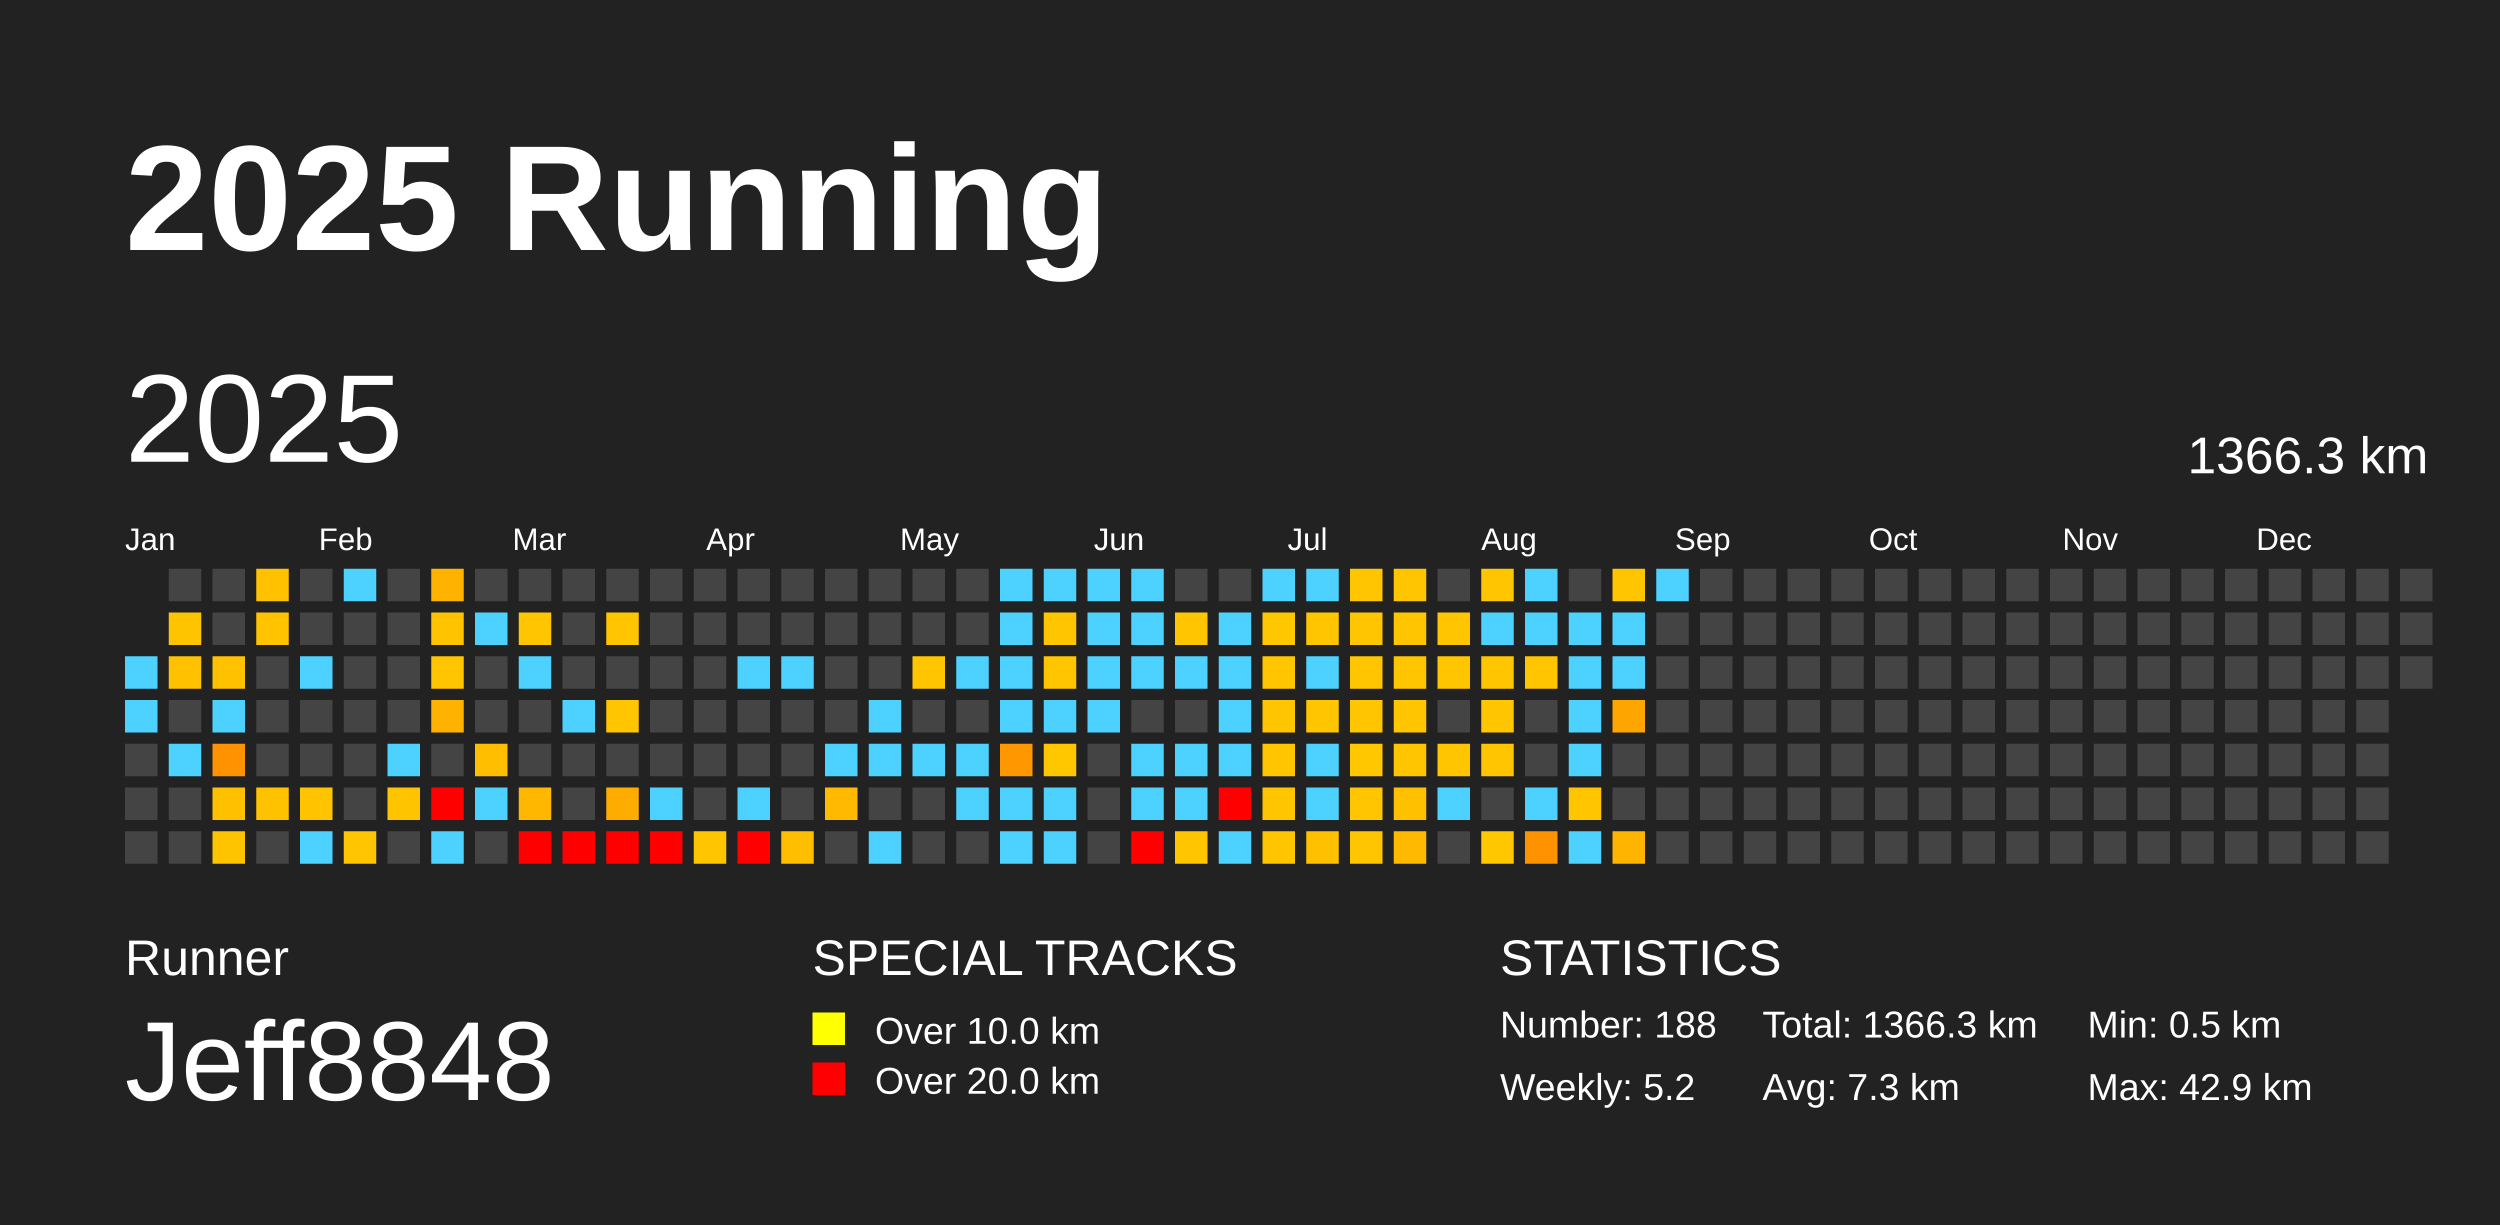
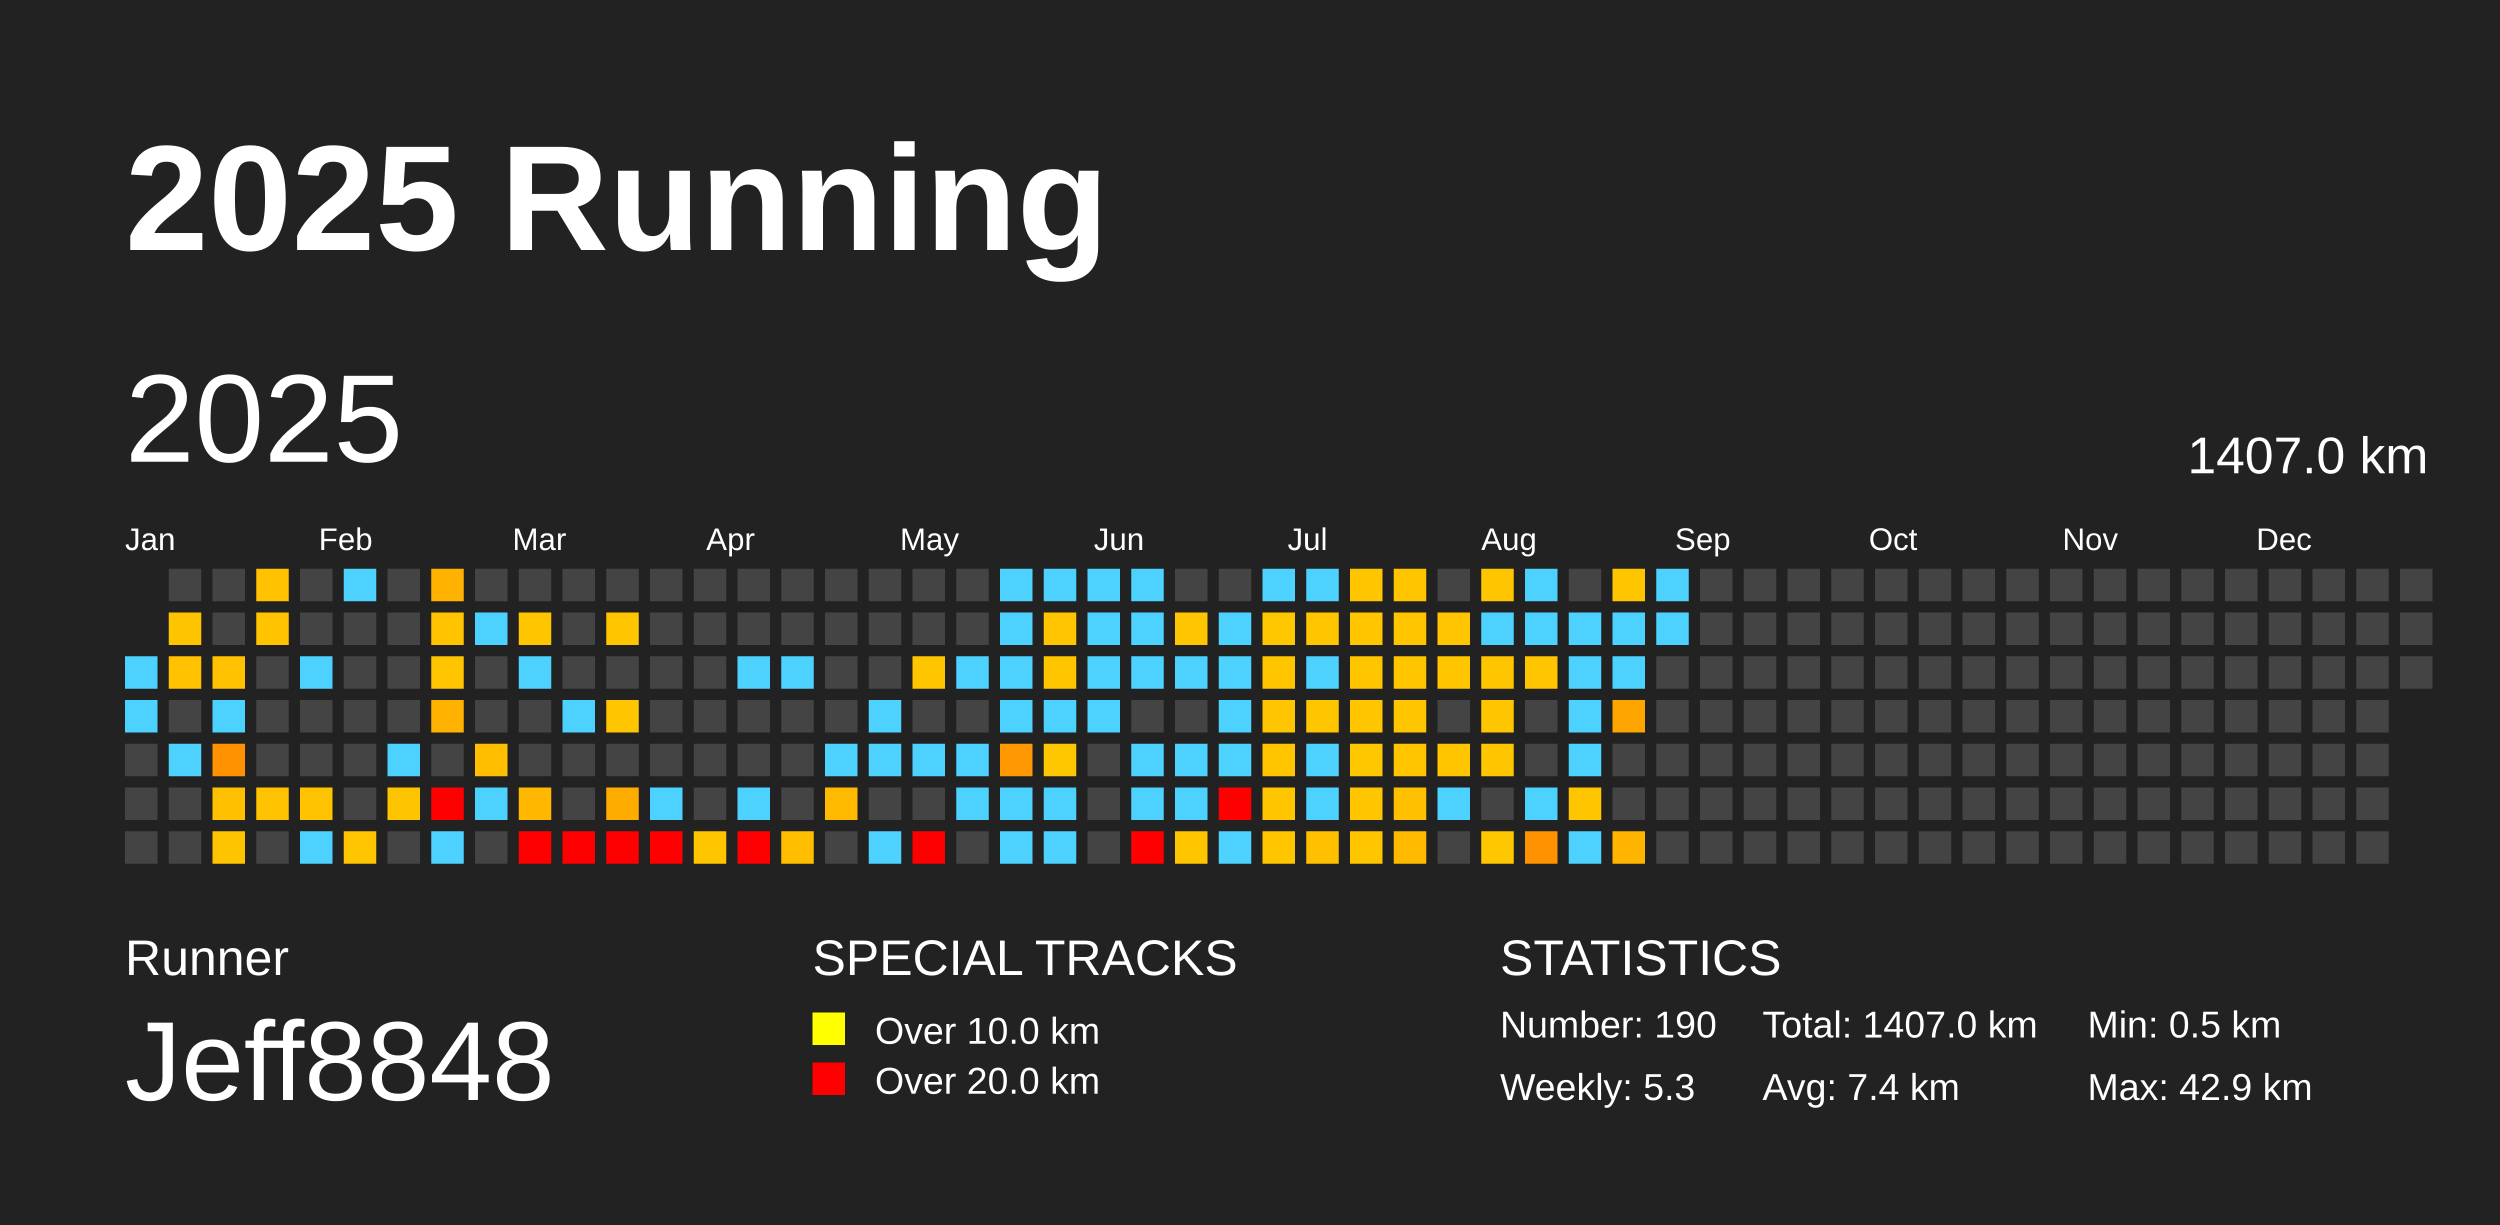
<svg xmlns="http://www.w3.org/2000/svg" baseProfile="full" height="98mm" version="1.1" viewBox="0,0,200,98" width="200mm">
  <defs />
  <rect fill="#222222" height="98" width="200" x="0" y="0" />
  <text fill="#FFFFFF" style="font-size:12px; font-family:Arial; font-weight:bold;" x="10" y="20">2025 Running</text>
  <text fill="#FFFFFF" style="font-size:4px; font-family:Arial" x="10" y="78">Runner</text>
  <text fill="#FFFFFF" style="font-size:9px; font-family:Arial" x="10" y="88">Jeff8848</text>
  <text fill="#FFFFFF" style="font-size:4px; font-family:Arial" x="65" y="78">SPECIAL TRACKS</text>
  <rect fill="yellow" height="2.6" width="2.6" x="65" y="81" />
  <text fill="#FFFFFF" style="font-size:3px; font-family:Arial" x="70" y="83.5">Over 10.0 km</text>
  <rect fill="red" height="2.6" width="2.6" x="65" y="85" />
  <text fill="#FFFFFF" style="font-size:3px; font-family:Arial" x="70" y="87.5">Over 20.0 km</text>
  <text fill="#FFFFFF" style="font-size:4px; font-family:Arial" x="120" y="78">STATISTICS</text>
-   <text fill="#FFFFFF" style="font-size:3px; font-family:Arial" x="120" y="83">Number: 188</text>
-   <text fill="#FFFFFF" style="font-size:3px; font-family:Arial" x="120" y="88">Weekly: 5.2</text>
-   <text fill="#FFFFFF" style="font-size:3px; font-family:Arial" x="141" y="83">Total: 1366.3 km</text>
-   <text fill="#FFFFFF" style="font-size:3px; font-family:Arial" x="141" y="88">Avg: 7.3 km</text>
+   <text fill="#FFFFFF" style="font-size:3px; font-family:Arial" x="120" y="83">Number: 190</text>
+   <text fill="#FFFFFF" style="font-size:3px; font-family:Arial" x="120" y="88">Weekly: 5.3</text>
+   <text fill="#FFFFFF" style="font-size:3px; font-family:Arial" x="141" y="83">Total: 1407.0 km</text>
+   <text fill="#FFFFFF" style="font-size:3px; font-family:Arial" x="141" y="88">Avg: 7.4 km</text>
  <text fill="#FFFFFF" style="font-size:3px; font-family:Arial" x="167" y="83">Min: 0.5 km</text>
  <text fill="#FFFFFF" style="font-size:3px; font-family:Arial" x="167" y="88">Max: 42.9 km</text>
  <text dominant-baseline="hanging" fill="#FFFFFF" style="font-size:10.0px; font-family:Arial;" x="10" y="30">2025</text>
-   <text dominant-baseline="hanging" fill="#FFFFFF" style="font-size:4.125px; font-family:Arial;" x="175" y="35">1366.3 km</text>
+   <text dominant-baseline="hanging" fill="#FFFFFF" style="font-size:4.125px; font-family:Arial;" x="175" y="35">1407.0 km</text>
  <text fill="#FFFFFF" style="font-size:2.5px; font-family:Arial" x="10.0" y="44">Jan</text>
  <text fill="#FFFFFF" style="font-size:2.5px; font-family:Arial" x="25.5" y="44">Feb</text>
  <text fill="#FFFFFF" style="font-size:2.5px; font-family:Arial" x="41.0" y="44">Mar</text>
  <text fill="#FFFFFF" style="font-size:2.5px; font-family:Arial" x="56.5" y="44">Apr</text>
  <text fill="#FFFFFF" style="font-size:2.5px; font-family:Arial" x="72.0" y="44">May</text>
  <text fill="#FFFFFF" style="font-size:2.5px; font-family:Arial" x="87.5" y="44">Jun</text>
  <text fill="#FFFFFF" style="font-size:2.5px; font-family:Arial" x="103.0" y="44">Jul</text>
  <text fill="#FFFFFF" style="font-size:2.5px; font-family:Arial" x="118.5" y="44">Aug</text>
  <text fill="#FFFFFF" style="font-size:2.5px; font-family:Arial" x="134.0" y="44">Sep</text>
  <text fill="#FFFFFF" style="font-size:2.5px; font-family:Arial" x="149.5" y="44">Oct</text>
  <text fill="#FFFFFF" style="font-size:2.5px; font-family:Arial" x="165.0" y="44">Nov</text>
  <text fill="#FFFFFF" style="font-size:2.5px; font-family:Arial" x="180.5" y="44">Dec</text>
  <rect fill="#4dd2ff" height="2.6" width="2.6" x="10.0" y="52.5" />
  <rect fill="#4dd2ff" height="2.6" width="2.6" x="10.0" y="56.0" />
  <rect fill="#444444" height="2.6" width="2.6" x="10.0" y="59.5" />
  <rect fill="#444444" height="2.6" width="2.6" x="10.0" y="63.0" />
  <rect fill="#444444" height="2.6" width="2.6" x="10.0" y="66.5" />
  <rect fill="#444444" height="2.6" width="2.6" x="13.5" y="45.5" />
  <rect fill="#ffc400" height="2.6" width="2.6" x="13.5" y="49.0" />
  <rect fill="#ffc100" height="2.6" width="2.6" x="13.5" y="52.5" />
  <rect fill="#444444" height="2.6" width="2.6" x="13.5" y="56.0" />
  <rect fill="#4dd2ff" height="2.6" width="2.6" x="13.5" y="59.5" />
  <rect fill="#444444" height="2.6" width="2.6" x="13.5" y="63.0" />
  <rect fill="#444444" height="2.6" width="2.6" x="13.5" y="66.5" />
  <rect fill="#444444" height="2.6" width="2.6" x="17.0" y="45.5" />
  <rect fill="#444444" height="2.6" width="2.6" x="17.0" y="49.0" />
  <rect fill="#ffc100" height="2.6" width="2.6" x="17.0" y="52.5" />
  <rect fill="#4dd2ff" height="2.6" width="2.6" x="17.0" y="56.0" />
  <rect fill="#ff9200" height="2.6" width="2.6" x="17.0" y="59.5" />
  <rect fill="#ffc000" height="2.6" width="2.6" x="17.0" y="63.0" />
  <rect fill="#ffc400" height="2.6" width="2.6" x="17.0" y="66.5" />
  <rect fill="#ffc100" height="2.6" width="2.6" x="20.5" y="45.5" />
  <rect fill="#ffc300" height="2.6" width="2.6" x="20.5" y="49.0" />
  <rect fill="#444444" height="2.6" width="2.6" x="20.5" y="52.5" />
  <rect fill="#444444" height="2.6" width="2.6" x="20.5" y="56.0" />
  <rect fill="#444444" height="2.6" width="2.6" x="20.5" y="59.5" />
  <rect fill="#ffc200" height="2.6" width="2.6" x="20.5" y="63.0" />
  <rect fill="#444444" height="2.6" width="2.6" x="20.5" y="66.5" />
  <rect fill="#444444" height="2.6" width="2.6" x="24.0" y="45.5" />
  <rect fill="#444444" height="2.6" width="2.6" x="24.0" y="49.0" />
  <rect fill="#4dd2ff" height="2.6" width="2.6" x="24.0" y="52.5" />
  <rect fill="#444444" height="2.6" width="2.6" x="24.0" y="56.0" />
  <rect fill="#444444" height="2.6" width="2.6" x="24.0" y="59.5" />
  <rect fill="#ffc300" height="2.6" width="2.6" x="24.0" y="63.0" />
  <rect fill="#4dd2ff" height="2.6" width="2.6" x="24.0" y="66.5" />
  <rect fill="#4dd2ff" height="2.6" width="2.6" x="27.5" y="45.5" />
  <rect fill="#444444" height="2.6" width="2.6" x="27.5" y="49.0" />
  <rect fill="#444444" height="2.6" width="2.6" x="27.5" y="52.5" />
  <rect fill="#444444" height="2.6" width="2.6" x="27.5" y="56.0" />
  <rect fill="#444444" height="2.6" width="2.6" x="27.5" y="59.5" />
  <rect fill="#444444" height="2.6" width="2.6" x="27.5" y="63.0" />
  <rect fill="#ffc500" height="2.6" width="2.6" x="27.5" y="66.5" />
  <rect fill="#444444" height="2.6" width="2.6" x="31.0" y="45.5" />
  <rect fill="#444444" height="2.6" width="2.6" x="31.0" y="49.0" />
  <rect fill="#444444" height="2.6" width="2.6" x="31.0" y="52.5" />
  <rect fill="#444444" height="2.6" width="2.6" x="31.0" y="56.0" />
  <rect fill="#4dd2ff" height="2.6" width="2.6" x="31.0" y="59.5" />
  <rect fill="#ffc400" height="2.6" width="2.6" x="31.0" y="63.0" />
  <rect fill="#444444" height="2.6" width="2.6" x="31.0" y="66.5" />
  <rect fill="#ffb200" height="2.6" width="2.6" x="34.5" y="45.5" />
  <rect fill="#ffc300" height="2.6" width="2.6" x="34.5" y="49.0" />
  <rect fill="#ffc500" height="2.6" width="2.6" x="34.5" y="52.5" />
  <rect fill="#ffb200" height="2.6" width="2.6" x="34.5" y="56.0" />
  <rect fill="#444444" height="2.6" width="2.6" x="34.5" y="59.5" />
  <rect fill="red" height="2.6" width="2.6" x="34.5" y="63.0" />
  <rect fill="#4dd2ff" height="2.6" width="2.6" x="34.5" y="66.5" />
  <rect fill="#444444" height="2.6" width="2.6" x="38.0" y="45.5" />
  <rect fill="#4dd2ff" height="2.6" width="2.6" x="38.0" y="49.0" />
  <rect fill="#444444" height="2.6" width="2.6" x="38.0" y="52.5" />
  <rect fill="#444444" height="2.6" width="2.6" x="38.0" y="56.0" />
  <rect fill="#ffbe00" height="2.6" width="2.6" x="38.0" y="59.5" />
  <rect fill="#4dd2ff" height="2.6" width="2.6" x="38.0" y="63.0" />
  <rect fill="#444444" height="2.6" width="2.6" x="38.0" y="66.5" />
  <rect fill="#444444" height="2.6" width="2.6" x="41.5" y="45.5" />
  <rect fill="#ffc600" height="2.6" width="2.6" x="41.5" y="49.0" />
  <rect fill="#4dd2ff" height="2.6" width="2.6" x="41.5" y="52.5" />
  <rect fill="#444444" height="2.6" width="2.6" x="41.5" y="56.0" />
  <rect fill="#444444" height="2.6" width="2.6" x="41.5" y="59.5" />
  <rect fill="#ffb700" height="2.6" width="2.6" x="41.5" y="63.0" />
  <rect fill="red" height="2.6" width="2.6" x="41.5" y="66.5" />
  <rect fill="#444444" height="2.6" width="2.6" x="45.0" y="45.5" />
  <rect fill="#444444" height="2.6" width="2.6" x="45.0" y="49.0" />
  <rect fill="#444444" height="2.6" width="2.6" x="45.0" y="52.5" />
  <rect fill="#4dd2ff" height="2.6" width="2.6" x="45.0" y="56.0" />
  <rect fill="#444444" height="2.6" width="2.6" x="45.0" y="59.5" />
  <rect fill="#444444" height="2.6" width="2.6" x="45.0" y="63.0" />
  <rect fill="red" height="2.6" width="2.6" x="45.0" y="66.5" />
  <rect fill="#444444" height="2.6" width="2.6" x="48.5" y="45.5" />
  <rect fill="#ffc600" height="2.6" width="2.6" x="48.5" y="49.0" />
  <rect fill="#444444" height="2.6" width="2.6" x="48.5" y="52.5" />
  <rect fill="#ffc600" height="2.6" width="2.6" x="48.5" y="56.0" />
  <rect fill="#444444" height="2.6" width="2.6" x="48.5" y="59.5" />
  <rect fill="#ffac00" height="2.6" width="2.6" x="48.5" y="63.0" />
  <rect fill="red" height="2.6" width="2.6" x="48.5" y="66.5" />
  <rect fill="#444444" height="2.6" width="2.6" x="52.0" y="45.5" />
  <rect fill="#444444" height="2.6" width="2.6" x="52.0" y="49.0" />
  <rect fill="#444444" height="2.6" width="2.6" x="52.0" y="52.5" />
  <rect fill="#444444" height="2.6" width="2.6" x="52.0" y="56.0" />
  <rect fill="#444444" height="2.6" width="2.6" x="52.0" y="59.5" />
  <rect fill="#4dd2ff" height="2.6" width="2.6" x="52.0" y="63.0" />
  <rect fill="red" height="2.6" width="2.6" x="52.0" y="66.5" />
  <rect fill="#444444" height="2.6" width="2.6" x="55.5" y="45.5" />
  <rect fill="#444444" height="2.6" width="2.6" x="55.5" y="49.0" />
  <rect fill="#444444" height="2.6" width="2.6" x="55.5" y="52.5" />
  <rect fill="#444444" height="2.6" width="2.6" x="55.5" y="56.0" />
  <rect fill="#444444" height="2.6" width="2.6" x="55.5" y="59.5" />
  <rect fill="#444444" height="2.6" width="2.6" x="55.5" y="63.0" />
  <rect fill="#ffc600" height="2.6" width="2.6" x="55.5" y="66.5" />
  <rect fill="#444444" height="2.6" width="2.6" x="59.0" y="45.5" />
  <rect fill="#444444" height="2.6" width="2.6" x="59.0" y="49.0" />
  <rect fill="#4dd2ff" height="2.6" width="2.6" x="59.0" y="52.5" />
  <rect fill="#444444" height="2.6" width="2.6" x="59.0" y="56.0" />
  <rect fill="#444444" height="2.6" width="2.6" x="59.0" y="59.5" />
  <rect fill="#4dd2ff" height="2.6" width="2.6" x="59.0" y="63.0" />
  <rect fill="red" height="2.6" width="2.6" x="59.0" y="66.5" />
  <rect fill="#444444" height="2.6" width="2.6" x="62.5" y="45.5" />
  <rect fill="#444444" height="2.6" width="2.6" x="62.5" y="49.0" />
  <rect fill="#4dd2ff" height="2.6" width="2.6" x="62.5" y="52.5" />
  <rect fill="#444444" height="2.6" width="2.6" x="62.5" y="56.0" />
  <rect fill="#444444" height="2.6" width="2.6" x="62.5" y="59.5" />
  <rect fill="#444444" height="2.6" width="2.6" x="62.5" y="63.0" />
  <rect fill="#ffbf00" height="2.6" width="2.6" x="62.5" y="66.5" />
  <rect fill="#444444" height="2.6" width="2.6" x="66.0" y="45.5" />
  <rect fill="#444444" height="2.6" width="2.6" x="66.0" y="49.0" />
  <rect fill="#444444" height="2.6" width="2.6" x="66.0" y="52.5" />
  <rect fill="#444444" height="2.6" width="2.6" x="66.0" y="56.0" />
  <rect fill="#4dd2ff" height="2.6" width="2.6" x="66.0" y="59.5" />
  <rect fill="#ffba00" height="2.6" width="2.6" x="66.0" y="63.0" />
  <rect fill="#444444" height="2.6" width="2.6" x="66.0" y="66.5" />
  <rect fill="#444444" height="2.6" width="2.6" x="69.5" y="45.5" />
  <rect fill="#444444" height="2.6" width="2.6" x="69.5" y="49.0" />
  <rect fill="#444444" height="2.6" width="2.6" x="69.5" y="52.5" />
  <rect fill="#4dd2ff" height="2.6" width="2.6" x="69.5" y="56.0" />
  <rect fill="#4dd2ff" height="2.6" width="2.6" x="69.5" y="59.5" />
  <rect fill="#444444" height="2.6" width="2.6" x="69.5" y="63.0" />
  <rect fill="#4dd2ff" height="2.6" width="2.6" x="69.5" y="66.5" />
  <rect fill="#444444" height="2.6" width="2.6" x="73.0" y="45.5" />
  <rect fill="#444444" height="2.6" width="2.6" x="73.0" y="49.0" />
  <rect fill="#ffc600" height="2.6" width="2.6" x="73.0" y="52.5" />
  <rect fill="#444444" height="2.6" width="2.6" x="73.0" y="56.0" />
  <rect fill="#4dd2ff" height="2.6" width="2.6" x="73.0" y="59.5" />
  <rect fill="#444444" height="2.6" width="2.6" x="73.0" y="63.0" />
-   <rect fill="#444444" height="2.6" width="2.6" x="73.0" y="66.5" />
+   <rect fill="red" height="2.6" width="2.6" x="73.0" y="66.5" />
  <rect fill="#444444" height="2.6" width="2.6" x="76.5" y="45.5" />
  <rect fill="#444444" height="2.6" width="2.6" x="76.5" y="49.0" />
  <rect fill="#4dd2ff" height="2.6" width="2.6" x="76.5" y="52.5" />
  <rect fill="#444444" height="2.6" width="2.6" x="76.5" y="56.0" />
  <rect fill="#4dd2ff" height="2.6" width="2.6" x="76.5" y="59.5" />
  <rect fill="#4dd2ff" height="2.6" width="2.6" x="76.5" y="63.0" />
  <rect fill="#444444" height="2.6" width="2.6" x="76.5" y="66.5" />
  <rect fill="#4dd2ff" height="2.6" width="2.6" x="80.0" y="45.5" />
  <rect fill="#4dd2ff" height="2.6" width="2.6" x="80.0" y="49.0" />
  <rect fill="#4dd2ff" height="2.6" width="2.6" x="80.0" y="52.5" />
  <rect fill="#4dd2ff" height="2.6" width="2.6" x="80.0" y="56.0" />
  <rect fill="#ff9700" height="2.6" width="2.6" x="80.0" y="59.5" />
  <rect fill="#4dd2ff" height="2.6" width="2.6" x="80.0" y="63.0" />
  <rect fill="#4dd2ff" height="2.6" width="2.6" x="80.0" y="66.5" />
  <rect fill="#4dd2ff" height="2.6" width="2.6" x="83.5" y="45.5" />
  <rect fill="#ffc500" height="2.6" width="2.6" x="83.5" y="49.0" />
  <rect fill="#ffc600" height="2.6" width="2.6" x="83.5" y="52.5" />
  <rect fill="#4dd2ff" height="2.6" width="2.6" x="83.5" y="56.0" />
  <rect fill="#ffc700" height="2.6" width="2.6" x="83.5" y="59.5" />
  <rect fill="#4dd2ff" height="2.6" width="2.6" x="83.5" y="63.0" />
  <rect fill="#4dd2ff" height="2.6" width="2.6" x="83.5" y="66.5" />
  <rect fill="#4dd2ff" height="2.6" width="2.6" x="87.0" y="45.5" />
  <rect fill="#4dd2ff" height="2.6" width="2.6" x="87.0" y="49.0" />
  <rect fill="#4dd2ff" height="2.6" width="2.6" x="87.0" y="52.5" />
  <rect fill="#4dd2ff" height="2.6" width="2.6" x="87.0" y="56.0" />
  <rect fill="#444444" height="2.6" width="2.6" x="87.0" y="59.5" />
  <rect fill="#444444" height="2.6" width="2.6" x="87.0" y="63.0" />
  <rect fill="#444444" height="2.6" width="2.6" x="87.0" y="66.5" />
  <rect fill="#4dd2ff" height="2.6" width="2.6" x="90.5" y="45.5" />
  <rect fill="#4dd2ff" height="2.6" width="2.6" x="90.5" y="49.0" />
  <rect fill="#4dd2ff" height="2.6" width="2.6" x="90.5" y="52.5" />
  <rect fill="#444444" height="2.6" width="2.6" x="90.5" y="56.0" />
  <rect fill="#4dd2ff" height="2.6" width="2.6" x="90.5" y="59.5" />
  <rect fill="#4dd2ff" height="2.6" width="2.6" x="90.5" y="63.0" />
  <rect fill="red" height="2.6" width="2.6" x="90.5" y="66.5" />
  <rect fill="#444444" height="2.6" width="2.6" x="94.0" y="45.5" />
  <rect fill="#ffc500" height="2.6" width="2.6" x="94.0" y="49.0" />
  <rect fill="#4dd2ff" height="2.6" width="2.6" x="94.0" y="52.5" />
  <rect fill="#444444" height="2.6" width="2.6" x="94.0" y="56.0" />
  <rect fill="#4dd2ff" height="2.6" width="2.6" x="94.0" y="59.5" />
  <rect fill="#4dd2ff" height="2.6" width="2.6" x="94.0" y="63.0" />
  <rect fill="#ffc600" height="2.6" width="2.6" x="94.0" y="66.5" />
  <rect fill="#444444" height="2.6" width="2.6" x="97.5" y="45.5" />
  <rect fill="#4dd2ff" height="2.6" width="2.6" x="97.5" y="49.0" />
  <rect fill="#4dd2ff" height="2.6" width="2.6" x="97.5" y="52.5" />
  <rect fill="#4dd2ff" height="2.6" width="2.6" x="97.5" y="56.0" />
  <rect fill="#4dd2ff" height="2.6" width="2.6" x="97.5" y="59.5" />
  <rect fill="red" height="2.6" width="2.6" x="97.5" y="63.0" />
  <rect fill="#4dd2ff" height="2.6" width="2.6" x="97.5" y="66.5" />
  <rect fill="#4dd2ff" height="2.6" width="2.6" x="101.0" y="45.5" />
  <rect fill="#ffc700" height="2.6" width="2.6" x="101.0" y="49.0" />
  <rect fill="#ffc600" height="2.6" width="2.6" x="101.0" y="52.5" />
  <rect fill="#ffc500" height="2.6" width="2.6" x="101.0" y="56.0" />
  <rect fill="#ffc600" height="2.6" width="2.6" x="101.0" y="59.5" />
  <rect fill="#ffc600" height="2.6" width="2.6" x="101.0" y="63.0" />
  <rect fill="#ffc600" height="2.6" width="2.6" x="101.0" y="66.5" />
  <rect fill="#4dd2ff" height="2.6" width="2.6" x="104.5" y="45.5" />
  <rect fill="#ffc600" height="2.6" width="2.6" x="104.5" y="49.0" />
  <rect fill="#4dd2ff" height="2.6" width="2.6" x="104.5" y="52.5" />
  <rect fill="#ffc600" height="2.6" width="2.6" x="104.5" y="56.0" />
  <rect fill="#4dd2ff" height="2.6" width="2.6" x="104.5" y="59.5" />
  <rect fill="#4dd2ff" height="2.6" width="2.6" x="104.5" y="63.0" />
  <rect fill="#ffc000" height="2.6" width="2.6" x="104.5" y="66.5" />
  <rect fill="#ffc600" height="2.6" width="2.6" x="108.0" y="45.5" />
  <rect fill="#ffc600" height="2.6" width="2.6" x="108.0" y="49.0" />
  <rect fill="#ffc600" height="2.6" width="2.6" x="108.0" y="52.5" />
  <rect fill="#ffc600" height="2.6" width="2.6" x="108.0" y="56.0" />
  <rect fill="#ffc700" height="2.6" width="2.6" x="108.0" y="59.5" />
  <rect fill="#ffc600" height="2.6" width="2.6" x="108.0" y="63.0" />
  <rect fill="#ffc600" height="2.6" width="2.6" x="108.0" y="66.5" />
  <rect fill="#ffc600" height="2.6" width="2.6" x="111.5" y="45.5" />
  <rect fill="#ffc600" height="2.6" width="2.6" x="111.5" y="49.0" />
  <rect fill="#ffc600" height="2.6" width="2.6" x="111.5" y="52.5" />
  <rect fill="#ffc600" height="2.6" width="2.6" x="111.5" y="56.0" />
  <rect fill="#ffc600" height="2.6" width="2.6" x="111.5" y="59.5" />
  <rect fill="#ffc000" height="2.6" width="2.6" x="111.5" y="63.0" />
  <rect fill="#ffba00" height="2.6" width="2.6" x="111.5" y="66.5" />
  <rect fill="#444444" height="2.6" width="2.6" x="115.0" y="45.5" />
  <rect fill="#ffc500" height="2.6" width="2.6" x="115.0" y="49.0" />
  <rect fill="#ffc600" height="2.6" width="2.6" x="115.0" y="52.5" />
  <rect fill="#444444" height="2.6" width="2.6" x="115.0" y="56.0" />
  <rect fill="#ffc600" height="2.6" width="2.6" x="115.0" y="59.5" />
  <rect fill="#4dd2ff" height="2.6" width="2.6" x="115.0" y="63.0" />
  <rect fill="#444444" height="2.6" width="2.6" x="115.0" y="66.5" />
  <rect fill="#ffc600" height="2.6" width="2.6" x="118.5" y="45.5" />
  <rect fill="#4dd2ff" height="2.6" width="2.6" x="118.5" y="49.0" />
  <rect fill="#ffc600" height="2.6" width="2.6" x="118.5" y="52.5" />
  <rect fill="#ffc600" height="2.6" width="2.6" x="118.5" y="56.0" />
  <rect fill="#ffc600" height="2.6" width="2.6" x="118.5" y="59.5" />
  <rect fill="#444444" height="2.6" width="2.6" x="118.5" y="63.0" />
  <rect fill="#ffc700" height="2.6" width="2.6" x="118.5" y="66.5" />
  <rect fill="#4dd2ff" height="2.6" width="2.6" x="122.0" y="45.5" />
  <rect fill="#4dd2ff" height="2.6" width="2.6" x="122.0" y="49.0" />
  <rect fill="#ffc500" height="2.6" width="2.6" x="122.0" y="52.5" />
  <rect fill="#444444" height="2.6" width="2.6" x="122.0" y="56.0" />
  <rect fill="#444444" height="2.6" width="2.6" x="122.0" y="59.5" />
  <rect fill="#4dd2ff" height="2.6" width="2.6" x="122.0" y="63.0" />
  <rect fill="#ff9200" height="2.6" width="2.6" x="122.0" y="66.5" />
  <rect fill="#444444" height="2.6" width="2.6" x="125.5" y="45.5" />
  <rect fill="#4dd2ff" height="2.6" width="2.6" x="125.5" y="49.0" />
  <rect fill="#4dd2ff" height="2.6" width="2.6" x="125.5" y="52.5" />
  <rect fill="#4dd2ff" height="2.6" width="2.6" x="125.5" y="56.0" />
  <rect fill="#4dd2ff" height="2.6" width="2.6" x="125.5" y="59.5" />
  <rect fill="#ffc600" height="2.6" width="2.6" x="125.5" y="63.0" />
  <rect fill="#4dd2ff" height="2.6" width="2.6" x="125.5" y="66.5" />
  <rect fill="#ffc600" height="2.6" width="2.6" x="129.0" y="45.5" />
  <rect fill="#4dd2ff" height="2.6" width="2.6" x="129.0" y="49.0" />
  <rect fill="#4dd2ff" height="2.6" width="2.6" x="129.0" y="52.5" />
  <rect fill="#ffa500" height="2.6" width="2.6" x="129.0" y="56.0" />
  <rect fill="#444444" height="2.6" width="2.6" x="129.0" y="59.5" />
  <rect fill="#444444" height="2.6" width="2.6" x="129.0" y="63.0" />
  <rect fill="#ffb400" height="2.6" width="2.6" x="129.0" y="66.5" />
  <rect fill="#4dd2ff" height="2.6" width="2.6" x="132.5" y="45.5" />
-   <rect fill="#444444" height="2.6" width="2.6" x="132.5" y="49.0" />
+   <rect fill="#4dd2ff" height="2.6" width="2.6" x="132.5" y="49.0" />
  <rect fill="#444444" height="2.6" width="2.6" x="132.5" y="52.5" />
  <rect fill="#444444" height="2.6" width="2.6" x="132.5" y="56.0" />
  <rect fill="#444444" height="2.6" width="2.6" x="132.5" y="59.5" />
  <rect fill="#444444" height="2.6" width="2.6" x="132.5" y="63.0" />
  <rect fill="#444444" height="2.6" width="2.6" x="132.5" y="66.5" />
  <rect fill="#444444" height="2.6" width="2.6" x="136.0" y="45.5" />
  <rect fill="#444444" height="2.6" width="2.6" x="136.0" y="49.0" />
  <rect fill="#444444" height="2.6" width="2.6" x="136.0" y="52.5" />
  <rect fill="#444444" height="2.6" width="2.6" x="136.0" y="56.0" />
  <rect fill="#444444" height="2.6" width="2.6" x="136.0" y="59.5" />
  <rect fill="#444444" height="2.6" width="2.6" x="136.0" y="63.0" />
  <rect fill="#444444" height="2.6" width="2.6" x="136.0" y="66.5" />
  <rect fill="#444444" height="2.6" width="2.6" x="139.5" y="45.5" />
  <rect fill="#444444" height="2.6" width="2.6" x="139.5" y="49.0" />
  <rect fill="#444444" height="2.6" width="2.6" x="139.5" y="52.5" />
  <rect fill="#444444" height="2.6" width="2.6" x="139.5" y="56.0" />
  <rect fill="#444444" height="2.6" width="2.6" x="139.5" y="59.5" />
  <rect fill="#444444" height="2.6" width="2.6" x="139.5" y="63.0" />
  <rect fill="#444444" height="2.6" width="2.6" x="139.5" y="66.5" />
  <rect fill="#444444" height="2.6" width="2.6" x="143.0" y="45.5" />
  <rect fill="#444444" height="2.6" width="2.6" x="143.0" y="49.0" />
  <rect fill="#444444" height="2.6" width="2.6" x="143.0" y="52.5" />
  <rect fill="#444444" height="2.6" width="2.6" x="143.0" y="56.0" />
  <rect fill="#444444" height="2.6" width="2.6" x="143.0" y="59.5" />
  <rect fill="#444444" height="2.6" width="2.6" x="143.0" y="63.0" />
  <rect fill="#444444" height="2.6" width="2.6" x="143.0" y="66.5" />
  <rect fill="#444444" height="2.6" width="2.6" x="146.5" y="45.5" />
  <rect fill="#444444" height="2.6" width="2.6" x="146.5" y="49.0" />
  <rect fill="#444444" height="2.6" width="2.6" x="146.5" y="52.5" />
  <rect fill="#444444" height="2.6" width="2.6" x="146.5" y="56.0" />
  <rect fill="#444444" height="2.6" width="2.6" x="146.5" y="59.5" />
  <rect fill="#444444" height="2.6" width="2.6" x="146.5" y="63.0" />
  <rect fill="#444444" height="2.6" width="2.6" x="146.5" y="66.5" />
  <rect fill="#444444" height="2.6" width="2.6" x="150.0" y="45.5" />
  <rect fill="#444444" height="2.6" width="2.6" x="150.0" y="49.0" />
  <rect fill="#444444" height="2.6" width="2.6" x="150.0" y="52.5" />
  <rect fill="#444444" height="2.6" width="2.6" x="150.0" y="56.0" />
  <rect fill="#444444" height="2.6" width="2.6" x="150.0" y="59.5" />
  <rect fill="#444444" height="2.6" width="2.6" x="150.0" y="63.0" />
  <rect fill="#444444" height="2.6" width="2.6" x="150.0" y="66.5" />
  <rect fill="#444444" height="2.6" width="2.6" x="153.5" y="45.5" />
  <rect fill="#444444" height="2.6" width="2.6" x="153.5" y="49.0" />
  <rect fill="#444444" height="2.6" width="2.6" x="153.5" y="52.5" />
  <rect fill="#444444" height="2.6" width="2.6" x="153.5" y="56.0" />
  <rect fill="#444444" height="2.6" width="2.6" x="153.5" y="59.5" />
  <rect fill="#444444" height="2.6" width="2.6" x="153.5" y="63.0" />
  <rect fill="#444444" height="2.6" width="2.6" x="153.5" y="66.5" />
  <rect fill="#444444" height="2.6" width="2.6" x="157.0" y="45.5" />
  <rect fill="#444444" height="2.6" width="2.6" x="157.0" y="49.0" />
  <rect fill="#444444" height="2.6" width="2.6" x="157.0" y="52.5" />
  <rect fill="#444444" height="2.6" width="2.6" x="157.0" y="56.0" />
  <rect fill="#444444" height="2.6" width="2.6" x="157.0" y="59.5" />
  <rect fill="#444444" height="2.6" width="2.6" x="157.0" y="63.0" />
  <rect fill="#444444" height="2.6" width="2.6" x="157.0" y="66.5" />
  <rect fill="#444444" height="2.6" width="2.6" x="160.5" y="45.5" />
  <rect fill="#444444" height="2.6" width="2.6" x="160.5" y="49.0" />
  <rect fill="#444444" height="2.6" width="2.6" x="160.5" y="52.5" />
  <rect fill="#444444" height="2.6" width="2.6" x="160.5" y="56.0" />
  <rect fill="#444444" height="2.6" width="2.6" x="160.5" y="59.5" />
  <rect fill="#444444" height="2.6" width="2.6" x="160.5" y="63.0" />
  <rect fill="#444444" height="2.6" width="2.6" x="160.5" y="66.5" />
  <rect fill="#444444" height="2.6" width="2.6" x="164.0" y="45.5" />
  <rect fill="#444444" height="2.6" width="2.6" x="164.0" y="49.0" />
  <rect fill="#444444" height="2.6" width="2.6" x="164.0" y="52.5" />
  <rect fill="#444444" height="2.6" width="2.6" x="164.0" y="56.0" />
  <rect fill="#444444" height="2.6" width="2.6" x="164.0" y="59.5" />
  <rect fill="#444444" height="2.6" width="2.6" x="164.0" y="63.0" />
  <rect fill="#444444" height="2.6" width="2.6" x="164.0" y="66.5" />
  <rect fill="#444444" height="2.6" width="2.6" x="167.5" y="45.5" />
  <rect fill="#444444" height="2.6" width="2.6" x="167.5" y="49.0" />
  <rect fill="#444444" height="2.6" width="2.6" x="167.5" y="52.5" />
  <rect fill="#444444" height="2.6" width="2.6" x="167.5" y="56.0" />
  <rect fill="#444444" height="2.6" width="2.6" x="167.5" y="59.5" />
  <rect fill="#444444" height="2.6" width="2.6" x="167.5" y="63.0" />
  <rect fill="#444444" height="2.6" width="2.6" x="167.5" y="66.5" />
  <rect fill="#444444" height="2.6" width="2.6" x="171.0" y="45.5" />
  <rect fill="#444444" height="2.6" width="2.6" x="171.0" y="49.0" />
  <rect fill="#444444" height="2.6" width="2.6" x="171.0" y="52.5" />
  <rect fill="#444444" height="2.6" width="2.6" x="171.0" y="56.0" />
  <rect fill="#444444" height="2.6" width="2.6" x="171.0" y="59.5" />
  <rect fill="#444444" height="2.6" width="2.6" x="171.0" y="63.0" />
  <rect fill="#444444" height="2.6" width="2.6" x="171.0" y="66.5" />
  <rect fill="#444444" height="2.6" width="2.6" x="174.5" y="45.5" />
  <rect fill="#444444" height="2.6" width="2.6" x="174.5" y="49.0" />
  <rect fill="#444444" height="2.6" width="2.6" x="174.5" y="52.5" />
  <rect fill="#444444" height="2.6" width="2.6" x="174.5" y="56.0" />
  <rect fill="#444444" height="2.6" width="2.6" x="174.5" y="59.5" />
  <rect fill="#444444" height="2.6" width="2.6" x="174.5" y="63.0" />
  <rect fill="#444444" height="2.6" width="2.6" x="174.5" y="66.5" />
  <rect fill="#444444" height="2.6" width="2.6" x="178.0" y="45.5" />
  <rect fill="#444444" height="2.6" width="2.6" x="178.0" y="49.0" />
  <rect fill="#444444" height="2.6" width="2.6" x="178.0" y="52.5" />
  <rect fill="#444444" height="2.6" width="2.6" x="178.0" y="56.0" />
  <rect fill="#444444" height="2.6" width="2.6" x="178.0" y="59.5" />
  <rect fill="#444444" height="2.6" width="2.6" x="178.0" y="63.0" />
  <rect fill="#444444" height="2.6" width="2.6" x="178.0" y="66.5" />
  <rect fill="#444444" height="2.6" width="2.6" x="181.5" y="45.5" />
  <rect fill="#444444" height="2.6" width="2.6" x="181.5" y="49.0" />
  <rect fill="#444444" height="2.6" width="2.6" x="181.5" y="52.5" />
  <rect fill="#444444" height="2.6" width="2.6" x="181.5" y="56.0" />
  <rect fill="#444444" height="2.6" width="2.6" x="181.5" y="59.5" />
  <rect fill="#444444" height="2.6" width="2.6" x="181.5" y="63.0" />
  <rect fill="#444444" height="2.6" width="2.6" x="181.5" y="66.5" />
  <rect fill="#444444" height="2.6" width="2.6" x="185.0" y="45.5" />
  <rect fill="#444444" height="2.6" width="2.6" x="185.0" y="49.0" />
  <rect fill="#444444" height="2.6" width="2.6" x="185.0" y="52.5" />
  <rect fill="#444444" height="2.6" width="2.6" x="185.0" y="56.0" />
  <rect fill="#444444" height="2.6" width="2.6" x="185.0" y="59.5" />
  <rect fill="#444444" height="2.6" width="2.6" x="185.0" y="63.0" />
  <rect fill="#444444" height="2.6" width="2.6" x="185.0" y="66.5" />
  <rect fill="#444444" height="2.6" width="2.6" x="188.5" y="45.5" />
  <rect fill="#444444" height="2.6" width="2.6" x="188.5" y="49.0" />
  <rect fill="#444444" height="2.6" width="2.6" x="188.5" y="52.5" />
  <rect fill="#444444" height="2.6" width="2.6" x="188.5" y="56.0" />
  <rect fill="#444444" height="2.6" width="2.6" x="188.5" y="59.5" />
  <rect fill="#444444" height="2.6" width="2.6" x="188.5" y="63.0" />
  <rect fill="#444444" height="2.6" width="2.6" x="188.5" y="66.5" />
  <rect fill="#444444" height="2.6" width="2.6" x="192.0" y="45.5" />
  <rect fill="#444444" height="2.6" width="2.6" x="192.0" y="49.0" />
  <rect fill="#444444" height="2.6" width="2.6" x="192.0" y="52.5" />
</svg>
